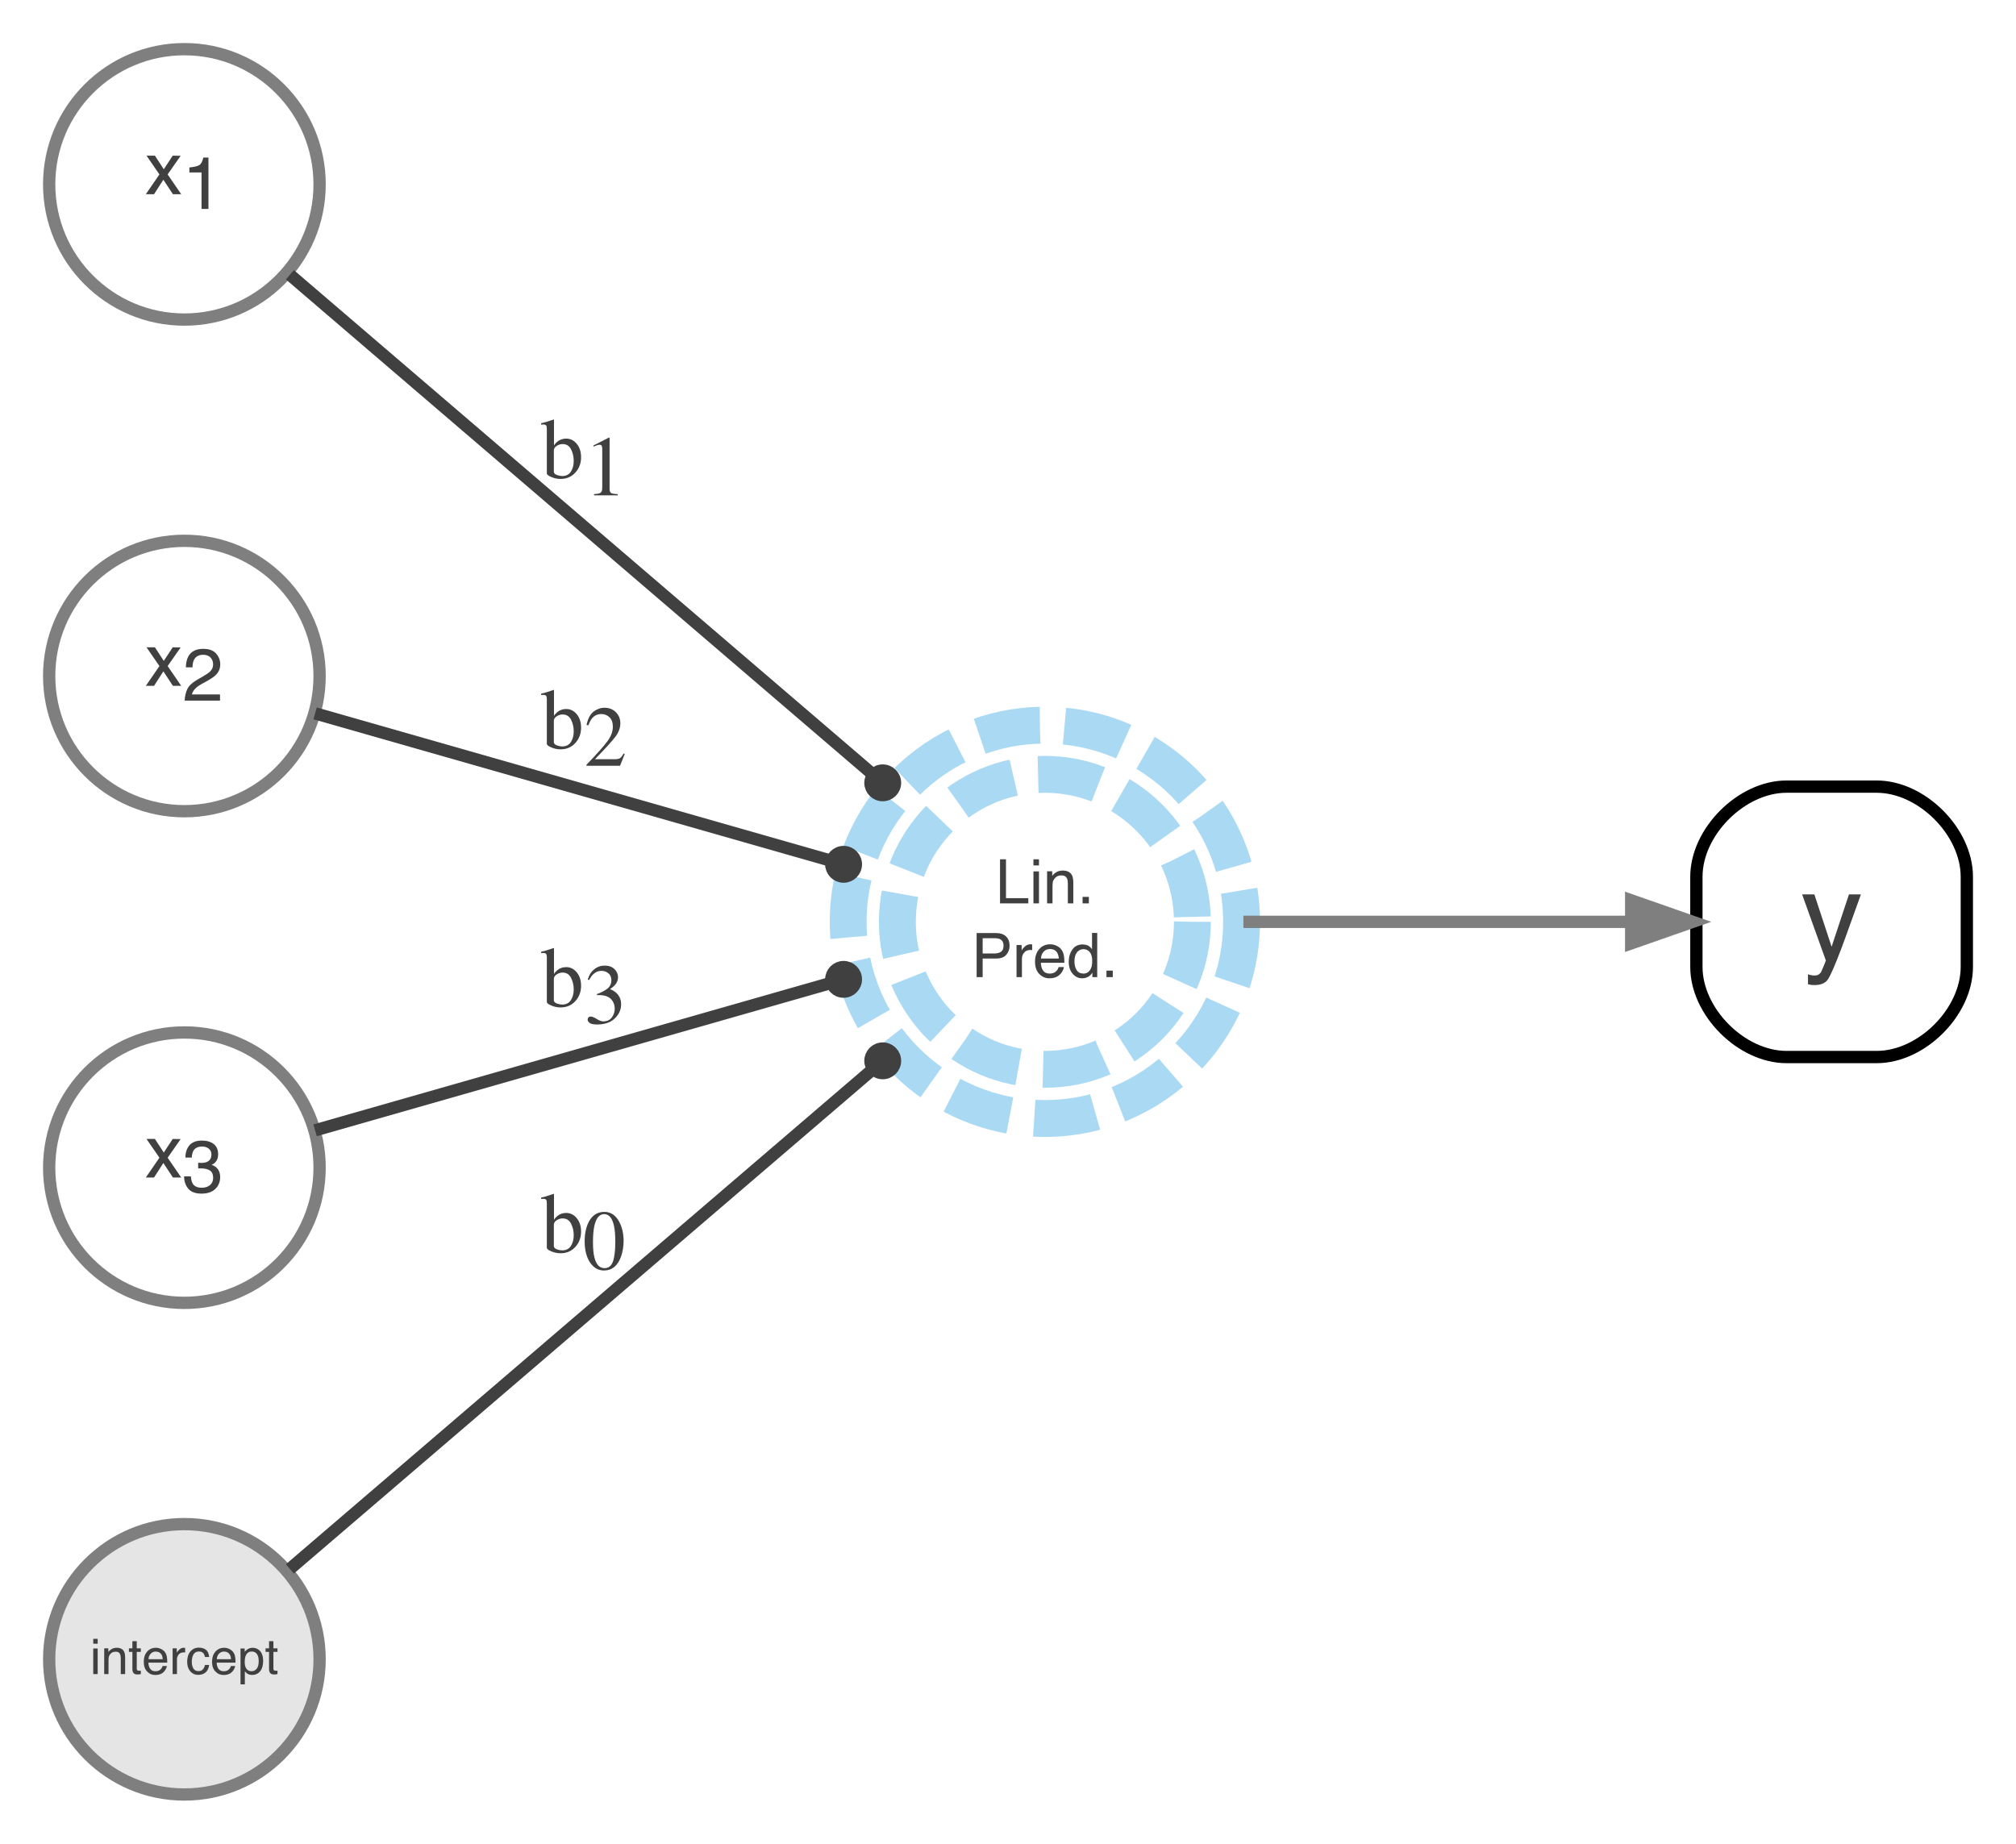
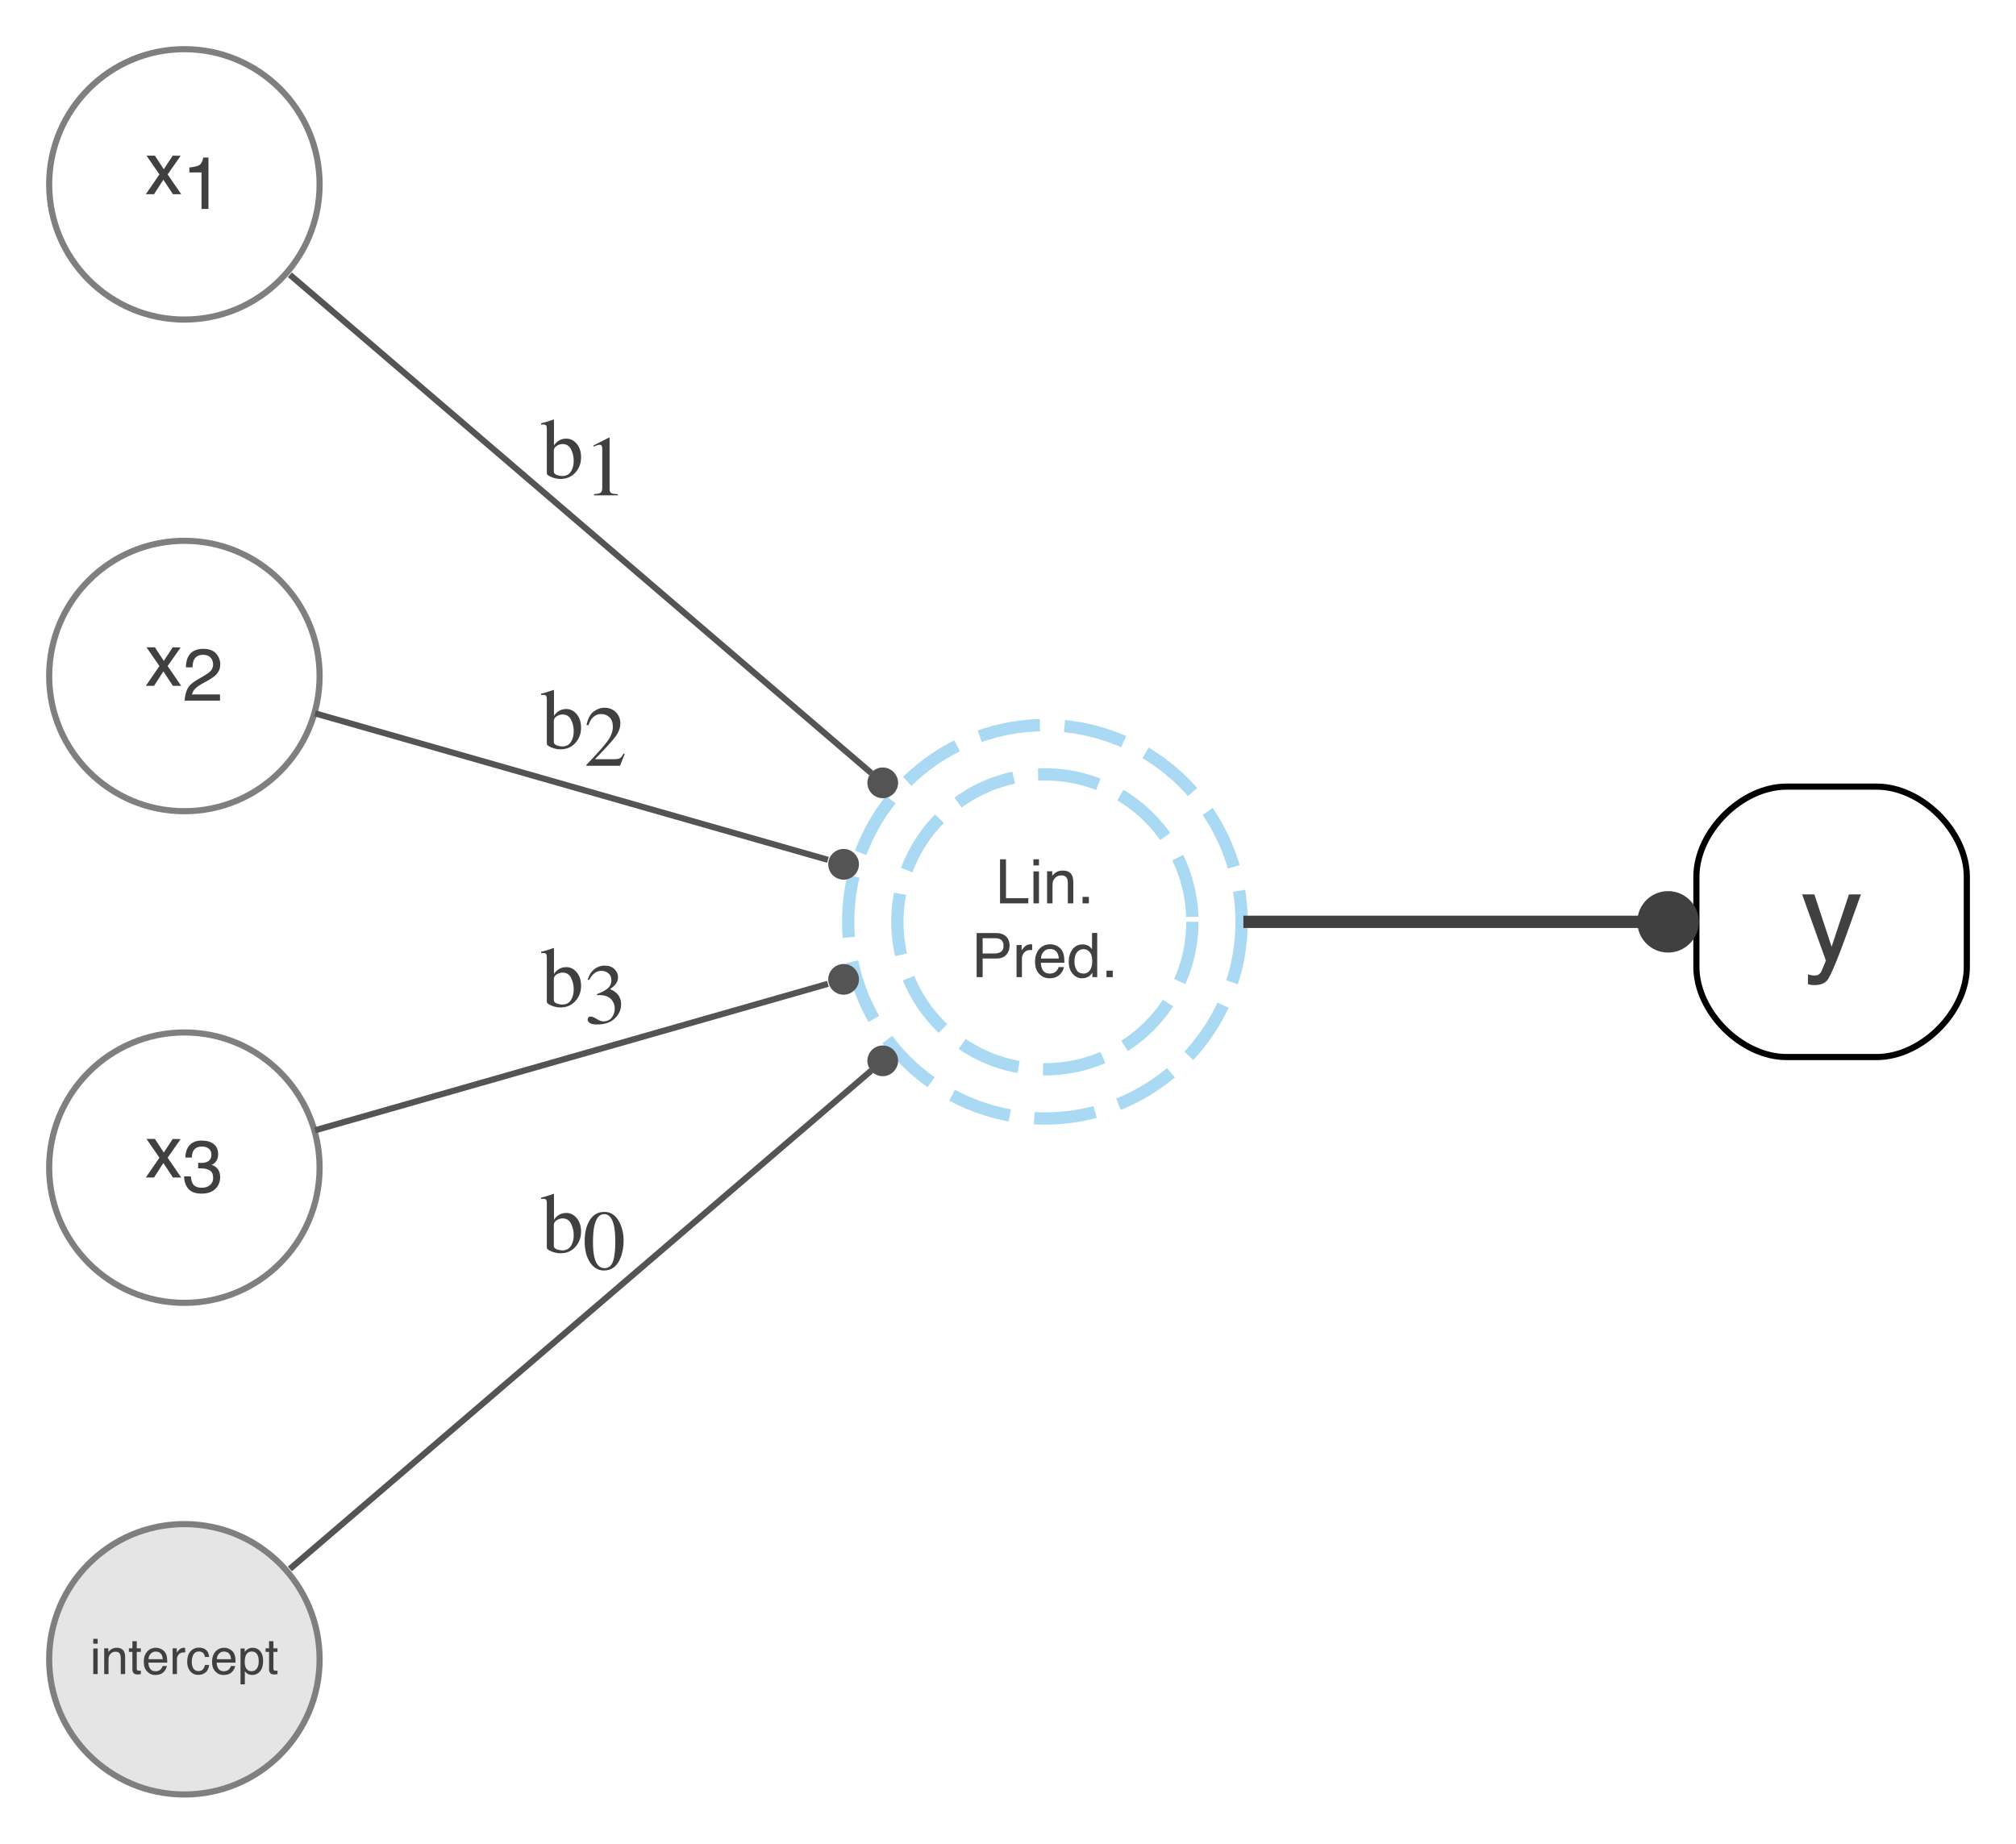
<svg xmlns="http://www.w3.org/2000/svg" width="164pt" height="150pt" viewBox="0 0 164 150" version="1.1">
  <g id="surface1">
-     <path style="fill:none;stroke-width:1;stroke-linecap:butt;stroke-linejoin:miter;stroke:rgb(49.804%,49.804%,49.804%);stroke-opacity:1;stroke-miterlimit:4;" d="M 22 -131 C 22 -124.926 17.074 -120 11 -120 C 4.926 -120 0 -124.926 0 -131 C 0 -137.074 4.926 -142 11 -142 C 17.074 -142 22 -137.074 22 -131 Z M 22 -131 " transform="matrix(1,0,0,1,4,146)" />
+     <path style="fill:none;stroke-width:0.5;stroke-linecap:butt;stroke-linejoin:miter;stroke:rgb(49.804%,49.804%,49.804%);stroke-opacity:1;stroke-miterlimit:4;" d="M 22 -131 C 22 -124.926 17.074 -120 11 -120 C 4.926 -120 0 -124.926 0 -131 C 0 -137.074 4.926 -142 11 -142 C 17.074 -142 22 -137.074 22 -131 Z M 22 -131 " transform="matrix(1,0,0,1,4,146)" />
    <path style=" stroke:none;fill-rule:nonzero;fill:rgb(25.098%,25.098%,25.098%);fill-opacity:1;" d="M 11.918 12.664 L 12.602 12.664 L 13.324 13.77 L 14.051 12.664 L 14.695 12.676 L 13.637 14.191 L 14.742 15.801 L 14.066 15.801 L 13.289 14.621 L 12.531 15.801 L 11.863 15.801 L 12.969 14.191 Z M 11.832 11.18 " />
    <path style=" stroke:none;fill-rule:nonzero;fill:rgb(25.098%,25.098%,25.098%);fill-opacity:1;" d="M 15.406 14.031 L 15.406 13.625 C 15.785 13.586 16.051 13.527 16.203 13.438 C 16.355 13.352 16.465 13.148 16.539 12.82 L 16.957 12.82 L 16.957 17 L 16.395 17 L 16.395 14.031 Z M 14.832 12.379 " />
-     <path style="fill:none;stroke-width:3;stroke-linecap:butt;stroke-linejoin:miter;stroke:rgb(33.725%,70.588%,91.373%);stroke-opacity:0.502;stroke-dasharray:5,2;stroke-miterlimit:4;" d="M 93 -71 C 93 -64.371 87.629 -59 81 -59 C 74.371 -59 69 -64.371 69 -71 C 69 -77.629 74.371 -83 81 -83 C 87.629 -83 93 -77.629 93 -71 Z M 93 -71 " transform="matrix(1,0,0,1,4,146)" />
-     <path style="fill:none;stroke-width:3;stroke-linecap:butt;stroke-linejoin:miter;stroke:rgb(33.725%,70.588%,91.373%);stroke-opacity:0.502;stroke-dasharray:5,2;stroke-miterlimit:4;" d="M 97 -71 C 97 -62.164 89.836 -55 81 -55 C 72.164 -55 65 -62.164 65 -71 C 65 -79.836 72.164 -87 81 -87 C 89.836 -87 97 -79.836 97 -71 Z M 97 -71 " transform="matrix(1,0,0,1,4,146)" />
+     <path style="fill:none;stroke-width:1;stroke-linecap:butt;stroke-linejoin:miter;stroke:rgb(33.725%,70.588%,91.373%);stroke-opacity:0.502;stroke-dasharray:5,2;stroke-miterlimit:4;" d="M 93 -71 C 93 -64.371 87.629 -59 81 -59 C 74.371 -59 69 -64.371 69 -71 C 69 -77.629 74.371 -83 81 -83 C 87.629 -83 93 -77.629 93 -71 Z M 93 -71 " transform="matrix(1,0,0,1,4,146)" />
+     <path style="fill:none;stroke-width:1;stroke-linecap:butt;stroke-linejoin:miter;stroke:rgb(33.725%,70.588%,91.373%);stroke-opacity:0.502;stroke-dasharray:5,2;stroke-miterlimit:4;" d="M 97 -71 C 97 -62.164 89.836 -55 81 -55 C 72.164 -55 65 -62.164 65 -71 C 65 -79.836 72.164 -87 81 -87 C 89.836 -87 97 -79.836 97 -71 Z M 97 -71 " transform="matrix(1,0,0,1,4,146)" />
    <path style=" stroke:none;fill-rule:nonzero;fill:rgb(25.098%,25.098%,25.098%);fill-opacity:1;" d="M 81.352 69.914 L 81.836 69.914 L 81.836 73.074 L 83.652 73.074 L 83.652 73.5 L 81.352 73.5 Z M 84.07 70.898 L 84.52 70.898 L 84.52 73.5 L 84.07 73.5 Z M 84.07 69.914 L 84.52 69.914 L 84.52 70.41 L 84.07 70.41 Z M 85.18 70.887 L 85.598 70.887 L 85.598 71.258 C 85.723 71.105 85.855 70.992 85.992 70.926 C 86.129 70.859 86.285 70.828 86.453 70.828 C 86.824 70.828 87.074 70.957 87.207 71.215 C 87.277 71.355 87.312 71.559 87.312 71.824 L 87.312 73.5 L 86.867 73.5 L 86.867 71.852 C 86.867 71.691 86.844 71.562 86.797 71.465 C 86.719 71.305 86.574 71.223 86.371 71.223 C 86.266 71.223 86.18 71.234 86.113 71.254 C 85.992 71.289 85.887 71.359 85.797 71.469 C 85.723 71.555 85.676 71.645 85.652 71.734 C 85.633 71.828 85.621 71.961 85.621 72.129 L 85.621 73.5 L 85.18 73.5 Z M 88.066 72.969 L 88.578 72.969 L 88.578 73.5 L 88.066 73.5 Z M 80.969 69.648 " />
    <path style=" stroke:none;fill-rule:nonzero;fill:rgb(25.098%,25.098%,25.098%);fill-opacity:1;" d="M 79.449 75.914 L 81.062 75.914 C 81.383 75.914 81.641 76.004 81.836 76.184 C 82.031 76.363 82.129 76.617 82.129 76.941 C 82.129 77.223 82.043 77.465 81.867 77.672 C 81.695 77.879 81.426 77.984 81.062 77.984 L 79.938 77.984 L 79.938 79.5 L 79.449 79.5 Z M 81.637 76.945 C 81.637 76.68 81.539 76.5 81.344 76.406 C 81.238 76.355 81.09 76.332 80.902 76.332 L 79.938 76.332 L 79.938 77.574 L 80.902 77.574 C 81.121 77.574 81.297 77.527 81.434 77.434 C 81.57 77.34 81.637 77.18 81.637 76.945 Z M 82.695 76.887 L 83.109 76.887 L 83.109 77.336 C 83.145 77.25 83.23 77.141 83.363 77.016 C 83.496 76.891 83.648 76.828 83.824 76.828 C 83.832 76.828 83.848 76.828 83.867 76.828 C 83.887 76.832 83.918 76.836 83.965 76.84 L 83.965 77.305 C 83.938 77.297 83.914 77.293 83.895 77.293 C 83.871 77.293 83.848 77.289 83.82 77.289 C 83.602 77.289 83.43 77.363 83.312 77.504 C 83.191 77.648 83.133 77.812 83.133 77.996 L 83.133 79.5 L 82.695 79.5 Z M 85.434 76.828 C 85.621 76.828 85.801 76.871 85.973 76.957 C 86.148 77.043 86.281 77.156 86.371 77.297 C 86.461 77.43 86.52 77.582 86.547 77.758 C 86.574 77.879 86.586 78.07 86.586 78.332 L 84.672 78.332 C 84.68 78.598 84.742 78.812 84.859 78.973 C 84.977 79.133 85.156 79.211 85.402 79.211 C 85.633 79.211 85.816 79.137 85.953 78.984 C 86.031 78.898 86.086 78.797 86.117 78.68 L 86.551 78.68 C 86.539 78.777 86.5 78.883 86.438 79 C 86.371 79.117 86.301 79.215 86.219 79.289 C 86.086 79.422 85.922 79.508 85.727 79.555 C 85.621 79.578 85.5 79.594 85.367 79.594 C 85.039 79.594 84.766 79.473 84.539 79.238 C 84.312 79 84.199 78.668 84.199 78.242 C 84.199 77.824 84.312 77.48 84.539 77.219 C 84.77 76.957 85.066 76.828 85.434 76.828 Z M 86.137 77.984 C 86.117 77.793 86.074 77.641 86.012 77.527 C 85.891 77.316 85.688 77.211 85.406 77.211 C 85.207 77.211 85.035 77.281 84.898 77.43 C 84.762 77.574 84.691 77.758 84.684 77.984 Z M 87.406 78.223 C 87.406 78.504 87.465 78.738 87.582 78.926 C 87.703 79.113 87.895 79.211 88.156 79.211 C 88.359 79.211 88.527 79.121 88.656 78.945 C 88.789 78.773 88.852 78.52 88.852 78.195 C 88.852 77.863 88.785 77.617 88.648 77.461 C 88.516 77.301 88.348 77.223 88.148 77.223 C 87.93 77.223 87.75 77.309 87.613 77.477 C 87.477 77.645 87.406 77.895 87.406 78.223 Z M 88.066 76.84 C 88.266 76.84 88.434 76.883 88.57 76.965 C 88.648 77.016 88.738 77.102 88.836 77.223 L 88.836 75.902 L 89.258 75.902 L 89.258 79.5 L 88.863 79.5 L 88.863 79.137 C 88.762 79.297 88.641 79.414 88.5 79.484 C 88.359 79.555 88.199 79.594 88.02 79.594 C 87.727 79.594 87.473 79.469 87.262 79.227 C 87.047 78.98 86.941 78.656 86.941 78.246 C 86.941 77.867 87.039 77.535 87.234 77.258 C 87.43 76.977 87.707 76.84 88.066 76.84 Z M 90.012 78.969 L 90.523 78.969 L 90.523 79.5 L 90.012 79.5 Z M 79.023 75.648 " />
-     <path style="fill:none;stroke-width:1;stroke-linecap:butt;stroke-linejoin:miter;stroke:rgb(25.098%,25.098%,25.098%);stroke-opacity:1;stroke-miterlimit:4;" d="M 19.582 -123.645 C 31.371 -113.539 52.715 -95.242 66.875 -83.105 " transform="matrix(1,0,0,1,4,146)" />
-     <path style="fill-rule:nonzero;fill:rgb(25.098%,25.098%,25.098%);fill-opacity:1;stroke-width:1;stroke-linecap:butt;stroke-linejoin:miter;stroke:rgb(25.098%,25.098%,25.098%);stroke-opacity:1;stroke-miterlimit:4;" d="M 68.809 -82.309 C 68.809 -81.758 68.359 -81.309 67.809 -81.309 C 67.254 -81.309 66.809 -81.758 66.809 -82.309 C 66.809 -82.859 67.254 -83.309 67.809 -83.309 C 68.359 -83.309 68.809 -82.859 68.809 -82.309 Z M 68.809 -82.309 " transform="matrix(1,0,0,1,4,146)" />
+     <path style="fill:none;stroke-width:0.5;stroke-linecap:butt;stroke-linejoin:miter;stroke:rgb(32.941%,32.941%,32.941%);stroke-opacity:1;stroke-miterlimit:4;" d="M 19.582 -123.645 C 31.371 -113.539 52.715 -95.242 66.875 -83.105 " transform="matrix(1,0,0,1,4,146)" />
+     <path style="fill-rule:nonzero;fill:rgb(32.941%,32.941%,32.941%);fill-opacity:1;stroke-width:0.5;stroke-linecap:butt;stroke-linejoin:miter;stroke:rgb(32.941%,32.941%,32.941%);stroke-opacity:1;stroke-miterlimit:4;" d="M 68.809 -82.309 C 68.809 -81.758 68.359 -81.309 67.809 -81.309 C 67.254 -81.309 66.809 -81.758 66.809 -82.309 C 66.809 -82.859 67.254 -83.309 67.809 -83.309 C 68.359 -83.309 68.809 -82.859 68.809 -82.309 Z M 68.809 -82.309 " transform="matrix(1,0,0,1,4,146)" />
    <path style=" stroke:none;fill-rule:nonzero;fill:rgb(25.098%,25.098%,25.098%);fill-opacity:1;" d="M 44.023 34.551 L 44.023 34.434 C 44.285 34.375 44.516 34.309 44.727 34.234 C 44.934 34.164 45.043 34.125 45.059 34.125 C 45.062 34.141 45.066 34.156 45.066 34.168 L 45.066 36.25 C 45.125 36.141 45.215 36.035 45.332 35.938 C 45.543 35.766 45.785 35.684 46.059 35.684 C 46.395 35.684 46.68 35.824 46.914 36.105 C 47.152 36.387 47.27 36.754 47.27 37.207 C 47.27 37.691 47.117 38.102 46.809 38.445 C 46.5 38.789 46.098 38.965 45.598 38.965 C 45.344 38.965 45.094 38.914 44.852 38.812 C 44.609 38.711 44.484 38.613 44.484 38.512 L 44.484 34.898 C 44.484 34.766 44.469 34.672 44.43 34.617 C 44.395 34.562 44.309 34.535 44.18 34.535 Z M 45.055 38.398 C 45.074 38.516 45.164 38.602 45.32 38.652 C 45.477 38.703 45.613 38.73 45.734 38.73 C 46.051 38.73 46.289 38.609 46.441 38.371 C 46.594 38.133 46.672 37.844 46.672 37.504 C 46.672 37.164 46.602 36.852 46.457 36.562 C 46.312 36.273 46.082 36.129 45.762 36.129 C 45.598 36.129 45.441 36.18 45.285 36.277 C 45.129 36.379 45.055 36.504 45.055 36.656 Z M 44 33.648 " />
    <path style=" stroke:none;fill-rule:nonzero;fill:rgb(25.098%,25.098%,25.098%);fill-opacity:1;" d="M 49.57 35.605 C 49.578 35.617 49.586 35.625 49.586 35.629 C 49.586 35.637 49.59 35.648 49.59 35.668 L 49.59 39.785 C 49.59 39.961 49.637 40.07 49.727 40.121 C 49.82 40.168 49.996 40.195 50.25 40.207 L 50.25 40.301 L 48.324 40.301 L 48.324 40.199 C 48.602 40.184 48.781 40.148 48.863 40.086 C 48.949 40.023 48.992 39.891 48.992 39.684 L 48.992 36.52 C 48.992 36.41 48.977 36.328 48.949 36.27 C 48.922 36.215 48.863 36.184 48.773 36.184 C 48.711 36.184 48.637 36.203 48.539 36.234 C 48.445 36.27 48.359 36.305 48.277 36.34 L 48.277 36.242 L 49.531 35.605 Z M 47.5 35.051 " />
-     <path style="fill:none;stroke-width:1;stroke-linecap:butt;stroke-linejoin:miter;stroke:rgb(49.804%,49.804%,49.804%);stroke-opacity:1;stroke-miterlimit:4;" d="M 22 -91 C 22 -84.926 17.074 -80 11 -80 C 4.926 -80 0 -84.926 0 -91 C 0 -97.074 4.926 -102 11 -102 C 17.074 -102 22 -97.074 22 -91 Z M 22 -91 " transform="matrix(1,0,0,1,4,146)" />
+     <path style="fill:none;stroke-width:0.5;stroke-linecap:butt;stroke-linejoin:miter;stroke:rgb(49.804%,49.804%,49.804%);stroke-opacity:1;stroke-miterlimit:4;" d="M 22 -91 C 22 -84.926 17.074 -80 11 -80 C 4.926 -80 0 -84.926 0 -91 C 0 -97.074 4.926 -102 11 -102 C 17.074 -102 22 -97.074 22 -91 Z M 22 -91 " transform="matrix(1,0,0,1,4,146)" />
    <path style=" stroke:none;fill-rule:nonzero;fill:rgb(25.098%,25.098%,25.098%);fill-opacity:1;" d="M 11.918 52.664 L 12.602 52.664 L 13.324 53.77 L 14.051 52.664 L 14.695 52.676 L 13.637 54.191 L 14.742 55.801 L 14.066 55.801 L 13.289 54.621 L 12.531 55.801 L 11.863 55.801 L 12.969 54.191 Z M 11.832 51.18 " />
    <path style=" stroke:none;fill-rule:nonzero;fill:rgb(25.098%,25.098%,25.098%);fill-opacity:1;" d="M 15.02 57 C 15.039 56.641 15.113 56.324 15.242 56.055 C 15.371 55.789 15.629 55.547 16.004 55.328 L 16.566 55 C 16.816 54.855 16.996 54.73 17.098 54.625 C 17.258 54.465 17.336 54.281 17.336 54.07 C 17.336 53.828 17.262 53.633 17.117 53.488 C 16.973 53.344 16.777 53.273 16.531 53.273 C 16.168 53.273 15.918 53.41 15.781 53.684 C 15.707 53.828 15.668 54.031 15.66 54.293 L 15.121 54.293 C 15.129 53.93 15.195 53.629 15.324 53.398 C 15.551 52.992 15.957 52.789 16.535 52.789 C 17.016 52.789 17.367 52.922 17.586 53.18 C 17.809 53.438 17.918 53.727 17.918 54.047 C 17.918 54.383 17.801 54.672 17.566 54.906 C 17.43 55.047 17.184 55.215 16.832 55.414 L 16.43 55.633 C 16.238 55.738 16.086 55.84 15.977 55.938 C 15.781 56.105 15.66 56.297 15.609 56.5 L 17.898 56.5 L 17.898 57 Z M 14.832 52.379 " />
-     <path style="fill:none;stroke-width:1;stroke-linecap:butt;stroke-linejoin:miter;stroke:rgb(25.098%,25.098%,25.098%);stroke-opacity:1;stroke-miterlimit:4;" d="M 21.633 -87.961 C 32.695 -84.801 50.207 -79.797 63.352 -76.043 " transform="matrix(1,0,0,1,4,146)" />
-     <path style="fill-rule:nonzero;fill:rgb(25.098%,25.098%,25.098%);fill-opacity:1;stroke-width:1;stroke-linecap:butt;stroke-linejoin:miter;stroke:rgb(25.098%,25.098%,25.098%);stroke-opacity:1;stroke-miterlimit:4;" d="M 65.625 -75.68 C 65.625 -75.125 65.176 -74.68 64.625 -74.68 C 64.07 -74.68 63.625 -75.125 63.625 -75.68 C 63.625 -76.23 64.07 -76.68 64.625 -76.68 C 65.176 -76.68 65.625 -76.23 65.625 -75.68 Z M 65.625 -75.68 " transform="matrix(1,0,0,1,4,146)" />
+     <path style="fill:none;stroke-width:0.5;stroke-linecap:butt;stroke-linejoin:miter;stroke:rgb(32.941%,32.941%,32.941%);stroke-opacity:1;stroke-miterlimit:4;" d="M 21.633 -87.961 C 32.695 -84.801 50.207 -79.797 63.352 -76.043 " transform="matrix(1,0,0,1,4,146)" />
+     <path style="fill-rule:nonzero;fill:rgb(32.941%,32.941%,32.941%);fill-opacity:1;stroke-width:0.5;stroke-linecap:butt;stroke-linejoin:miter;stroke:rgb(32.941%,32.941%,32.941%);stroke-opacity:1;stroke-miterlimit:4;" d="M 65.625 -75.68 C 65.625 -75.125 65.176 -74.68 64.625 -74.68 C 64.07 -74.68 63.625 -75.125 63.625 -75.68 C 63.625 -76.23 64.07 -76.68 64.625 -76.68 C 65.176 -76.68 65.625 -76.23 65.625 -75.68 Z M 65.625 -75.68 " transform="matrix(1,0,0,1,4,146)" />
    <path style=" stroke:none;fill-rule:nonzero;fill:rgb(25.098%,25.098%,25.098%);fill-opacity:1;" d="M 44.023 56.551 L 44.023 56.434 C 44.285 56.375 44.516 56.309 44.727 56.234 C 44.934 56.164 45.043 56.125 45.059 56.125 C 45.062 56.141 45.066 56.156 45.066 56.168 L 45.066 58.25 C 45.125 58.141 45.215 58.035 45.332 57.938 C 45.543 57.766 45.785 57.684 46.059 57.684 C 46.395 57.684 46.68 57.824 46.914 58.105 C 47.152 58.387 47.27 58.754 47.27 59.207 C 47.27 59.691 47.117 60.102 46.809 60.445 C 46.5 60.789 46.098 60.965 45.598 60.965 C 45.344 60.965 45.094 60.914 44.852 60.812 C 44.609 60.711 44.484 60.613 44.484 60.512 L 44.484 56.898 C 44.484 56.766 44.469 56.672 44.43 56.617 C 44.395 56.562 44.309 56.535 44.18 56.535 Z M 45.055 60.398 C 45.074 60.516 45.164 60.602 45.32 60.652 C 45.477 60.703 45.613 60.73 45.734 60.73 C 46.051 60.73 46.289 60.609 46.441 60.371 C 46.594 60.133 46.672 59.844 46.672 59.504 C 46.672 59.164 46.602 58.852 46.457 58.562 C 46.312 58.273 46.082 58.129 45.762 58.129 C 45.598 58.129 45.441 58.18 45.285 58.277 C 45.129 58.379 45.055 58.504 45.055 58.656 Z M 44 55.648 " />
    <path style=" stroke:none;fill-rule:nonzero;fill:rgb(25.098%,25.098%,25.098%);fill-opacity:1;" d="M 47.707 62.223 C 48.543 61.355 49.109 60.719 49.406 60.316 C 49.707 59.91 49.855 59.516 49.855 59.129 C 49.855 58.793 49.766 58.535 49.582 58.359 C 49.398 58.184 49.18 58.094 48.93 58.094 C 48.617 58.094 48.363 58.207 48.172 58.434 C 48.062 58.559 47.961 58.754 47.863 59.012 L 47.715 58.98 C 47.828 58.457 48.023 58.094 48.293 57.891 C 48.566 57.688 48.859 57.582 49.172 57.582 C 49.555 57.582 49.867 57.707 50.105 57.949 C 50.344 58.191 50.465 58.488 50.465 58.84 C 50.465 59.211 50.336 59.57 50.078 59.918 C 49.82 60.266 49.262 60.883 48.398 61.77 L 49.969 61.77 C 50.188 61.77 50.34 61.742 50.43 61.688 C 50.52 61.637 50.617 61.508 50.73 61.305 L 50.82 61.348 L 50.438 62.301 L 47.707 62.301 Z M 47.5 57.051 " />
-     <path style="fill:none;stroke-width:1;stroke-linecap:butt;stroke-linejoin:miter;stroke:rgb(49.804%,49.804%,49.804%);stroke-opacity:1;stroke-miterlimit:4;" d="M 22 -51 C 22 -44.926 17.074 -40 11 -40 C 4.926 -40 0 -44.926 0 -51 C 0 -57.074 4.926 -62 11 -62 C 17.074 -62 22 -57.074 22 -51 Z M 22 -51 " transform="matrix(1,0,0,1,4,146)" />
+     <path style="fill:none;stroke-width:0.5;stroke-linecap:butt;stroke-linejoin:miter;stroke:rgb(49.804%,49.804%,49.804%);stroke-opacity:1;stroke-miterlimit:4;" d="M 22 -51 C 22 -44.926 17.074 -40 11 -40 C 4.926 -40 0 -44.926 0 -51 C 0 -57.074 4.926 -62 11 -62 C 17.074 -62 22 -57.074 22 -51 Z M 22 -51 " transform="matrix(1,0,0,1,4,146)" />
    <path style=" stroke:none;fill-rule:nonzero;fill:rgb(25.098%,25.098%,25.098%);fill-opacity:1;" d="M 11.918 92.664 L 12.602 92.664 L 13.324 93.77 L 14.051 92.664 L 14.695 92.676 L 13.637 94.191 L 14.742 95.801 L 14.066 95.801 L 13.289 94.621 L 12.531 95.801 L 11.863 95.801 L 12.969 94.191 Z M 11.832 91.18 " />
    <path style=" stroke:none;fill-rule:nonzero;fill:rgb(25.098%,25.098%,25.098%);fill-opacity:1;" d="M 16.391 97.113 C 15.895 97.113 15.535 96.977 15.312 96.707 C 15.09 96.434 14.977 96.102 14.977 95.711 L 15.527 95.711 C 15.551 95.984 15.602 96.18 15.68 96.305 C 15.816 96.523 16.062 96.633 16.418 96.633 C 16.695 96.633 16.918 96.559 17.09 96.41 C 17.258 96.262 17.34 96.07 17.34 95.836 C 17.34 95.547 17.25 95.344 17.074 95.23 C 16.898 95.117 16.652 95.059 16.34 95.059 C 16.305 95.059 16.266 95.059 16.23 95.059 C 16.195 95.059 16.16 95.062 16.121 95.062 L 16.121 94.598 C 16.176 94.602 16.223 94.609 16.258 94.609 C 16.297 94.609 16.336 94.613 16.379 94.613 C 16.574 94.613 16.738 94.582 16.863 94.52 C 17.086 94.41 17.199 94.215 17.199 93.934 C 17.199 93.723 17.125 93.562 16.977 93.449 C 16.828 93.336 16.656 93.281 16.457 93.281 C 16.105 93.281 15.863 93.398 15.73 93.633 C 15.656 93.762 15.613 93.945 15.602 94.18 L 15.082 94.18 C 15.082 93.867 15.145 93.602 15.27 93.383 C 15.484 92.992 15.863 92.797 16.402 92.797 C 16.832 92.797 17.16 92.895 17.395 93.086 C 17.629 93.273 17.746 93.551 17.746 93.914 C 17.746 94.172 17.676 94.379 17.539 94.539 C 17.453 94.641 17.34 94.719 17.207 94.773 C 17.426 94.836 17.598 94.949 17.723 95.125 C 17.848 95.297 17.91 95.508 17.91 95.758 C 17.91 96.156 17.777 96.484 17.512 96.734 C 17.25 96.988 16.875 97.113 16.391 97.113 Z M 14.832 92.379 " />
-     <path style="fill:none;stroke-width:1;stroke-linecap:butt;stroke-linejoin:miter;stroke:rgb(25.098%,25.098%,25.098%);stroke-opacity:1;stroke-miterlimit:4;" d="M 21.633 -54.039 C 32.695 -57.199 50.207 -62.203 63.352 -65.957 " transform="matrix(1,0,0,1,4,146)" />
-     <path style="fill-rule:nonzero;fill:rgb(25.098%,25.098%,25.098%);fill-opacity:1;stroke-width:1;stroke-linecap:butt;stroke-linejoin:miter;stroke:rgb(25.098%,25.098%,25.098%);stroke-opacity:1;stroke-miterlimit:4;" d="M 65.625 -66.32 C 65.625 -65.77 65.176 -65.32 64.625 -65.32 C 64.07 -65.32 63.625 -65.77 63.625 -66.32 C 63.625 -66.875 64.07 -67.32 64.625 -67.32 C 65.176 -67.32 65.625 -66.875 65.625 -66.32 Z M 65.625 -66.32 " transform="matrix(1,0,0,1,4,146)" />
+     <path style="fill:none;stroke-width:0.5;stroke-linecap:butt;stroke-linejoin:miter;stroke:rgb(32.941%,32.941%,32.941%);stroke-opacity:1;stroke-miterlimit:4;" d="M 21.633 -54.039 C 32.695 -57.199 50.207 -62.203 63.352 -65.957 " transform="matrix(1,0,0,1,4,146)" />
+     <path style="fill-rule:nonzero;fill:rgb(32.941%,32.941%,32.941%);fill-opacity:1;stroke-width:0.5;stroke-linecap:butt;stroke-linejoin:miter;stroke:rgb(32.941%,32.941%,32.941%);stroke-opacity:1;stroke-miterlimit:4;" d="M 65.625 -66.32 C 65.625 -65.77 65.176 -65.32 64.625 -65.32 C 64.07 -65.32 63.625 -65.77 63.625 -66.32 C 63.625 -66.875 64.07 -67.32 64.625 -67.32 C 65.176 -67.32 65.625 -66.875 65.625 -66.32 Z M 65.625 -66.32 " transform="matrix(1,0,0,1,4,146)" />
    <path style=" stroke:none;fill-rule:nonzero;fill:rgb(25.098%,25.098%,25.098%);fill-opacity:1;" d="M 44.023 77.551 L 44.023 77.434 C 44.285 77.375 44.516 77.309 44.727 77.234 C 44.934 77.164 45.043 77.125 45.059 77.125 C 45.062 77.141 45.066 77.156 45.066 77.168 L 45.066 79.25 C 45.125 79.141 45.215 79.035 45.332 78.938 C 45.543 78.766 45.785 78.684 46.059 78.684 C 46.395 78.684 46.68 78.824 46.914 79.105 C 47.152 79.387 47.27 79.754 47.27 80.207 C 47.27 80.691 47.117 81.102 46.809 81.445 C 46.5 81.789 46.098 81.965 45.598 81.965 C 45.344 81.965 45.094 81.914 44.852 81.812 C 44.609 81.711 44.484 81.613 44.484 81.512 L 44.484 77.898 C 44.484 77.766 44.469 77.672 44.43 77.617 C 44.395 77.562 44.309 77.535 44.18 77.535 Z M 45.055 81.398 C 45.074 81.516 45.164 81.602 45.32 81.652 C 45.477 81.703 45.613 81.73 45.734 81.73 C 46.051 81.73 46.289 81.609 46.441 81.371 C 46.594 81.133 46.672 80.844 46.672 80.504 C 46.672 80.164 46.602 79.852 46.457 79.562 C 46.312 79.273 46.082 79.129 45.762 79.129 C 45.598 79.129 45.441 79.18 45.285 79.277 C 45.129 79.379 45.055 79.504 45.055 79.656 Z M 44 76.648 " />
    <path style=" stroke:none;fill-rule:nonzero;fill:rgb(25.098%,25.098%,25.098%);fill-opacity:1;" d="M 48.043 82.707 C 48.168 82.707 48.336 82.77 48.539 82.902 C 48.746 83.031 48.922 83.098 49.066 83.098 C 49.383 83.098 49.621 82.988 49.777 82.773 C 49.93 82.559 50.008 82.324 50.008 82.07 C 50.008 81.828 49.945 81.613 49.82 81.426 C 49.609 81.113 49.25 80.961 48.746 80.961 C 48.719 80.961 48.688 80.961 48.664 80.961 C 48.637 80.961 48.602 80.965 48.566 80.969 L 48.559 80.879 C 48.922 80.746 49.211 80.598 49.422 80.426 C 49.633 80.254 49.734 80.031 49.734 79.75 C 49.734 79.5 49.652 79.312 49.488 79.184 C 49.324 79.051 49.133 78.988 48.922 78.988 C 48.672 78.988 48.449 79.078 48.258 79.266 C 48.152 79.363 48.043 79.52 47.922 79.73 L 47.812 79.707 C 47.906 79.359 48.074 79.082 48.324 78.875 C 48.57 78.668 48.859 78.562 49.184 78.562 C 49.531 78.562 49.805 78.66 49.992 78.852 C 50.184 79.043 50.277 79.262 50.277 79.512 C 50.277 79.734 50.199 79.938 50.043 80.121 C 49.953 80.227 49.816 80.344 49.629 80.473 C 49.848 80.566 50.023 80.676 50.156 80.801 C 50.406 81.043 50.527 81.344 50.527 81.711 C 50.527 82.145 50.359 82.527 50.016 82.855 C 49.676 83.188 49.191 83.352 48.562 83.352 C 48.281 83.352 48.086 83.309 47.973 83.227 C 47.859 83.145 47.805 83.055 47.805 82.957 C 47.805 82.898 47.824 82.844 47.859 82.789 C 47.898 82.734 47.961 82.707 48.043 82.707 Z M 47.5 78.051 " />
-     <path style="fill:none;stroke-width:1;stroke-linecap:butt;stroke-linejoin:miter;stroke:rgb(0%,0%,0%);stroke-opacity:1;stroke-miterlimit:4;" d="M 148.668 -82 C 148.668 -82 141.332 -82 141.332 -82 C 137.668 -82 134 -78.332 134 -74.668 C 134 -74.668 134 -67.332 134 -67.332 C 134 -63.668 137.668 -60 141.332 -60 C 141.332 -60 148.668 -60 148.668 -60 C 152.332 -60 156 -63.668 156 -67.332 C 156 -67.332 156 -74.668 156 -74.668 C 156 -78.332 152.332 -82 148.668 -82 " transform="matrix(1,0,0,1,4,146)" />
+     <path style="fill:none;stroke-width:0.5;stroke-linecap:butt;stroke-linejoin:miter;stroke:rgb(0%,0%,0%);stroke-opacity:1;stroke-miterlimit:4;" d="M 148.668 -82 C 148.668 -82 141.332 -82 141.332 -82 C 137.668 -82 134 -78.332 134 -74.668 C 134 -74.668 134 -67.332 134 -67.332 C 134 -63.668 137.668 -60 141.332 -60 C 141.332 -60 148.668 -60 148.668 -60 C 152.332 -60 156 -63.668 156 -67.332 C 156 -67.332 156 -74.668 156 -74.668 C 156 -78.332 152.332 -82 148.668 -82 " transform="matrix(1,0,0,1,4,146)" />
    <path style=" stroke:none;fill-rule:nonzero;fill:rgb(25.098%,25.098%,25.098%);fill-opacity:1;" d="M 150.41 72.77 L 151.383 72.77 C 151.258 73.105 150.984 73.871 150.559 75.066 C 150.238 75.965 149.973 76.695 149.758 77.262 C 149.25 78.598 148.891 79.41 148.684 79.703 C 148.477 79.996 148.117 80.145 147.609 80.145 C 147.484 80.145 147.391 80.141 147.324 80.129 C 147.258 80.117 147.172 80.102 147.078 80.074 L 147.078 79.273 C 147.23 79.316 147.34 79.344 147.406 79.352 C 147.477 79.363 147.535 79.367 147.59 79.367 C 147.75 79.367 147.871 79.34 147.949 79.285 C 148.023 79.234 148.09 79.168 148.141 79.09 C 148.156 79.062 148.215 78.93 148.316 78.688 C 148.418 78.445 148.492 78.27 148.535 78.152 L 146.602 72.77 L 147.598 72.77 L 149 77.027 Z M 146.5 70.301 " />
-     <path style="fill:none;stroke-width:1;stroke-linecap:butt;stroke-linejoin:miter;stroke:rgb(49.804%,49.804%,49.804%);stroke-opacity:1;stroke-miterlimit:4;" d="M 97.148 -71 C 106.773 -71 118.953 -71 128.617 -71 " transform="matrix(1,0,0,1,4,146)" />
-     <path style="fill-rule:nonzero;fill:rgb(49.804%,49.804%,49.804%);fill-opacity:1;stroke-width:1;stroke-linecap:butt;stroke-linejoin:miter;stroke:rgb(49.804%,49.804%,49.804%);stroke-opacity:1;stroke-miterlimit:4;" d="M 128.695 -72.75 L 133.695 -71 L 128.695 -69.25 Z M 128.695 -72.75 " transform="matrix(1,0,0,1,4,146)" />
-     <path style="fill-rule:nonzero;fill:rgb(89.804%,89.804%,89.804%);fill-opacity:1;stroke-width:1;stroke-linecap:butt;stroke-linejoin:miter;stroke:rgb(49.804%,49.804%,49.804%);stroke-opacity:1;stroke-miterlimit:4;" d="M 22 -11 C 22 -4.926 17.074 0 11 0 C 4.926 0 0 -4.926 0 -11 C 0 -17.074 4.926 -22 11 -22 C 17.074 -22 22 -17.074 22 -11 Z M 22 -11 " transform="matrix(1,0,0,1,4,146)" />
+     <path style="fill:none;stroke-width:1;stroke-linecap:butt;stroke-linejoin:miter;stroke:rgb(25.098%,25.098%,25.098%);stroke-opacity:1;stroke-miterlimit:4;" d="M 97.148 -71 C 107.129 -71 119.859 -71 129.684 -71 " transform="matrix(1,0,0,1,4,146)" />
+     <path style="fill-rule:nonzero;fill:rgb(25.098%,25.098%,25.098%);fill-opacity:1;stroke-width:1;stroke-linecap:butt;stroke-linejoin:miter;stroke:rgb(25.098%,25.098%,25.098%);stroke-opacity:1;stroke-miterlimit:4;" d="M 133.695 -71 C 133.695 -69.895 132.801 -69 131.695 -69 C 130.59 -69 129.695 -69.895 129.695 -71 C 129.695 -72.105 130.59 -73 131.695 -73 C 132.801 -73 133.695 -72.105 133.695 -71 Z M 133.695 -71 " transform="matrix(1,0,0,1,4,146)" />
+     <path style="fill-rule:nonzero;fill:rgb(89.804%,89.804%,89.804%);fill-opacity:1;stroke-width:0.5;stroke-linecap:butt;stroke-linejoin:miter;stroke:rgb(49.804%,49.804%,49.804%);stroke-opacity:1;stroke-miterlimit:4;" d="M 22 -11 C 22 -4.926 17.074 0 11 0 C 4.926 0 0 -4.926 0 -11 C 0 -17.074 4.926 -22 11 -22 C 17.074 -22 22 -17.074 22 -11 Z M 22 -11 " transform="matrix(1,0,0,1,4,146)" />
    <path style=" stroke:none;fill-rule:nonzero;fill:rgb(25.098%,25.098%,25.098%);fill-opacity:1;" d="M 7.586 134.121 L 7.945 134.121 L 7.945 136.203 L 7.586 136.203 Z M 7.586 133.336 L 7.945 133.336 L 7.945 133.734 L 7.586 133.734 Z M 8.477 134.109 L 8.812 134.109 L 8.812 134.406 C 8.91 134.285 9.016 134.199 9.125 134.145 C 9.234 134.09 9.359 134.062 9.492 134.062 C 9.789 134.062 9.992 134.168 10.094 134.375 C 10.152 134.488 10.18 134.648 10.18 134.859 L 10.18 136.203 L 9.824 136.203 L 9.824 134.883 C 9.824 134.758 9.805 134.656 9.766 134.578 C 9.703 134.445 9.594 134.383 9.43 134.383 C 9.344 134.383 9.277 134.391 9.223 134.406 C 9.125 134.434 9.043 134.492 8.969 134.578 C 8.91 134.648 8.871 134.719 8.855 134.793 C 8.836 134.867 8.828 134.969 8.828 135.109 L 8.828 136.203 L 8.477 136.203 Z M 10.77 133.527 L 11.125 133.527 L 11.125 134.109 L 11.457 134.109 L 11.457 134.398 L 11.125 134.398 L 11.125 135.766 C 11.125 135.836 11.148 135.887 11.199 135.91 C 11.227 135.926 11.273 135.93 11.336 135.93 C 11.352 135.93 11.371 135.93 11.391 135.93 C 11.41 135.93 11.434 135.93 11.457 135.926 L 11.457 136.203 C 11.418 136.215 11.375 136.223 11.332 136.227 C 11.289 136.234 11.242 136.234 11.191 136.234 C 11.027 136.234 10.918 136.195 10.855 136.109 C 10.797 136.027 10.77 135.918 10.77 135.781 L 10.77 134.398 L 10.488 134.398 L 10.488 134.109 L 10.77 134.109 Z M 12.684 134.062 C 12.832 134.062 12.977 134.098 13.117 134.168 C 13.254 134.238 13.359 134.328 13.434 134.438 C 13.504 134.543 13.551 134.668 13.574 134.809 C 13.594 134.906 13.605 135.059 13.605 135.27 L 12.07 135.27 C 12.078 135.48 12.129 135.652 12.223 135.781 C 12.316 135.91 12.461 135.973 12.656 135.973 C 12.84 135.973 12.988 135.914 13.098 135.789 C 13.16 135.719 13.203 135.641 13.23 135.547 L 13.578 135.547 C 13.566 135.625 13.535 135.711 13.484 135.805 C 13.434 135.898 13.375 135.977 13.312 136.035 C 13.207 136.141 13.074 136.211 12.914 136.246 C 12.832 136.266 12.734 136.277 12.629 136.277 C 12.367 136.277 12.148 136.184 11.969 135.992 C 11.785 135.805 11.695 135.539 11.695 135.195 C 11.695 134.859 11.785 134.59 11.969 134.379 C 12.152 134.168 12.391 134.062 12.684 134.062 Z M 13.242 134.992 C 13.23 134.84 13.195 134.715 13.145 134.625 C 13.047 134.457 12.887 134.371 12.664 134.371 C 12.5 134.371 12.367 134.43 12.258 134.547 C 12.148 134.664 12.09 134.812 12.082 134.992 Z M 14.043 134.109 L 14.379 134.109 L 14.379 134.473 C 14.406 134.402 14.473 134.316 14.582 134.215 C 14.688 134.113 14.809 134.062 14.949 134.062 C 14.957 134.062 14.965 134.066 14.98 134.066 C 14.996 134.066 15.023 134.07 15.062 134.074 L 15.062 134.445 C 15.043 134.441 15.023 134.438 15.004 134.438 C 14.988 134.438 14.969 134.438 14.949 134.438 C 14.77 134.438 14.633 134.492 14.539 134.605 C 14.445 134.719 14.395 134.852 14.395 135 L 14.395 136.203 L 14.043 136.203 Z M 16.172 134.051 C 16.41 134.051 16.602 134.109 16.75 134.223 C 16.898 134.336 16.984 134.535 17.016 134.812 L 16.672 134.812 C 16.652 134.684 16.605 134.578 16.531 134.492 C 16.457 134.406 16.336 134.367 16.172 134.367 C 15.949 134.367 15.789 134.477 15.695 134.695 C 15.633 134.836 15.602 135.012 15.602 135.219 C 15.602 135.43 15.645 135.605 15.734 135.75 C 15.82 135.891 15.961 135.961 16.148 135.961 C 16.297 135.961 16.41 135.918 16.496 135.828 C 16.582 135.738 16.641 135.617 16.672 135.461 L 17.016 135.461 C 16.977 135.738 16.879 135.941 16.723 136.07 C 16.566 136.199 16.367 136.266 16.125 136.266 C 15.852 136.266 15.633 136.164 15.469 135.965 C 15.305 135.766 15.227 135.516 15.227 135.215 C 15.227 134.848 15.312 134.562 15.492 134.359 C 15.672 134.152 15.898 134.051 16.172 134.051 Z M 18.238 134.062 C 18.387 134.062 18.531 134.098 18.672 134.168 C 18.809 134.238 18.914 134.328 18.988 134.438 C 19.059 134.543 19.105 134.668 19.129 134.809 C 19.148 134.906 19.16 135.059 19.16 135.27 L 17.625 135.27 C 17.633 135.48 17.684 135.652 17.777 135.781 C 17.871 135.91 18.016 135.973 18.211 135.973 C 18.395 135.973 18.543 135.914 18.652 135.789 C 18.715 135.719 18.758 135.641 18.785 135.547 L 19.133 135.547 C 19.121 135.625 19.09 135.711 19.039 135.805 C 18.988 135.898 18.93 135.977 18.867 136.035 C 18.762 136.141 18.629 136.211 18.469 136.246 C 18.387 136.266 18.289 136.277 18.184 136.277 C 17.922 136.277 17.703 136.184 17.523 135.992 C 17.34 135.805 17.25 135.539 17.25 135.195 C 17.25 134.859 17.34 134.59 17.523 134.379 C 17.707 134.168 17.945 134.062 18.238 134.062 Z M 18.797 134.992 C 18.785 134.84 18.75 134.715 18.699 134.625 C 18.602 134.457 18.441 134.371 18.219 134.371 C 18.055 134.371 17.922 134.43 17.812 134.547 C 17.703 134.664 17.645 134.812 17.637 134.992 Z M 20.477 135.969 C 20.641 135.969 20.777 135.898 20.887 135.762 C 20.996 135.625 21.047 135.418 21.047 135.145 C 21.047 134.977 21.023 134.836 20.977 134.715 C 20.887 134.484 20.719 134.367 20.477 134.367 C 20.234 134.367 20.066 134.492 19.977 134.734 C 19.93 134.863 19.906 135.031 19.906 135.23 C 19.906 135.391 19.93 135.531 19.977 135.641 C 20.066 135.859 20.234 135.969 20.477 135.969 Z M 19.566 134.121 L 19.906 134.121 L 19.906 134.398 C 19.977 134.305 20.055 134.23 20.141 134.18 C 20.258 134.102 20.398 134.062 20.555 134.062 C 20.793 134.062 20.996 134.152 21.16 134.332 C 21.324 134.516 21.406 134.773 21.406 135.109 C 21.406 135.566 21.289 135.891 21.051 136.086 C 20.898 136.211 20.723 136.273 20.523 136.273 C 20.367 136.273 20.234 136.238 20.125 136.172 C 20.062 136.133 19.996 136.062 19.918 135.969 L 19.918 137.039 L 19.566 137.039 Z M 21.887 133.527 L 22.242 133.527 L 22.242 134.109 L 22.574 134.109 L 22.574 134.398 L 22.242 134.398 L 22.242 135.766 C 22.242 135.836 22.266 135.887 22.316 135.91 C 22.344 135.926 22.391 135.93 22.453 135.93 C 22.469 135.93 22.488 135.93 22.508 135.93 C 22.527 135.93 22.551 135.93 22.574 135.926 L 22.574 136.203 C 22.535 136.215 22.492 136.223 22.449 136.227 C 22.406 136.234 22.359 136.234 22.309 136.234 C 22.145 136.234 22.035 136.195 21.973 136.109 C 21.914 136.027 21.887 135.918 21.887 135.781 L 21.887 134.398 L 21.605 134.398 L 21.605 134.109 L 21.887 134.109 Z M 7.328 133.121 " />
-     <path style="fill:none;stroke-width:1;stroke-linecap:butt;stroke-linejoin:miter;stroke:rgb(25.098%,25.098%,25.098%);stroke-opacity:1;stroke-miterlimit:4;" d="M 19.582 -18.355 C 31.371 -28.461 52.715 -46.758 66.875 -58.895 " transform="matrix(1,0,0,1,4,146)" />
-     <path style="fill-rule:nonzero;fill:rgb(25.098%,25.098%,25.098%);fill-opacity:1;stroke-width:1;stroke-linecap:butt;stroke-linejoin:miter;stroke:rgb(25.098%,25.098%,25.098%);stroke-opacity:1;stroke-miterlimit:4;" d="M 68.809 -59.691 C 68.809 -59.141 68.359 -58.691 67.809 -58.691 C 67.254 -58.691 66.809 -59.141 66.809 -59.691 C 66.809 -60.242 67.254 -60.691 67.809 -60.691 C 68.359 -60.691 68.809 -60.242 68.809 -59.691 Z M 68.809 -59.691 " transform="matrix(1,0,0,1,4,146)" />
+     <path style="fill:none;stroke-width:0.5;stroke-linecap:butt;stroke-linejoin:miter;stroke:rgb(32.941%,32.941%,32.941%);stroke-opacity:1;stroke-miterlimit:4;" d="M 19.582 -18.355 C 31.371 -28.461 52.715 -46.758 66.875 -58.895 " transform="matrix(1,0,0,1,4,146)" />
+     <path style="fill-rule:nonzero;fill:rgb(32.941%,32.941%,32.941%);fill-opacity:1;stroke-width:0.5;stroke-linecap:butt;stroke-linejoin:miter;stroke:rgb(32.941%,32.941%,32.941%);stroke-opacity:1;stroke-miterlimit:4;" d="M 68.809 -59.691 C 68.809 -59.141 68.359 -58.691 67.809 -58.691 C 67.254 -58.691 66.809 -59.141 66.809 -59.691 C 66.809 -60.242 67.254 -60.691 67.809 -60.691 C 68.359 -60.691 68.809 -60.242 68.809 -59.691 Z M 68.809 -59.691 " transform="matrix(1,0,0,1,4,146)" />
    <path style=" stroke:none;fill-rule:nonzero;fill:rgb(25.098%,25.098%,25.098%);fill-opacity:1;" d="M 44.023 97.551 L 44.023 97.434 C 44.285 97.375 44.516 97.309 44.727 97.234 C 44.934 97.164 45.043 97.125 45.059 97.125 C 45.062 97.141 45.066 97.156 45.066 97.168 L 45.066 99.25 C 45.125 99.141 45.215 99.035 45.332 98.938 C 45.543 98.766 45.785 98.684 46.059 98.684 C 46.395 98.684 46.68 98.824 46.914 99.105 C 47.152 99.387 47.27 99.754 47.27 100.207 C 47.27 100.691 47.117 101.102 46.809 101.445 C 46.5 101.789 46.098 101.965 45.598 101.965 C 45.344 101.965 45.094 101.914 44.852 101.812 C 44.609 101.711 44.484 101.613 44.484 101.512 L 44.484 97.898 C 44.484 97.766 44.469 97.672 44.43 97.617 C 44.395 97.562 44.309 97.535 44.18 97.535 Z M 45.055 101.398 C 45.074 101.516 45.164 101.602 45.32 101.652 C 45.477 101.703 45.613 101.73 45.734 101.73 C 46.051 101.73 46.289 101.609 46.441 101.371 C 46.594 101.133 46.672 100.844 46.672 100.504 C 46.672 100.164 46.602 99.852 46.457 99.562 C 46.312 99.273 46.082 99.129 45.762 99.129 C 45.598 99.129 45.441 99.18 45.285 99.277 C 45.129 99.379 45.055 99.504 45.055 99.656 Z M 44 96.648 " />
    <path style=" stroke:none;fill-rule:nonzero;fill:rgb(25.098%,25.098%,25.098%);fill-opacity:1;" d="M 49.176 103.176 C 49.512 103.176 49.738 102.992 49.867 102.625 C 49.992 102.258 50.055 101.727 50.055 101.031 C 50.055 100.477 50.016 100.035 49.941 99.707 C 49.801 99.09 49.535 98.781 49.148 98.781 C 48.762 98.781 48.496 99.098 48.352 99.73 C 48.277 100.07 48.238 100.516 48.238 101.066 C 48.238 101.582 48.277 101.996 48.355 102.305 C 48.5 102.883 48.773 103.176 49.176 103.176 Z M 49.164 98.598 C 49.688 98.598 50.094 98.871 50.383 99.422 C 50.613 99.867 50.73 100.375 50.73 100.953 C 50.73 101.406 50.66 101.832 50.52 102.234 C 50.25 102.988 49.789 103.367 49.133 103.367 C 48.684 103.367 48.316 103.16 48.027 102.754 C 47.719 102.32 47.562 101.727 47.562 100.98 C 47.562 100.391 47.664 99.887 47.871 99.461 C 48.152 98.887 48.582 98.598 49.164 98.598 Z M 47.5 98.051 " />
  </g>
</svg>
